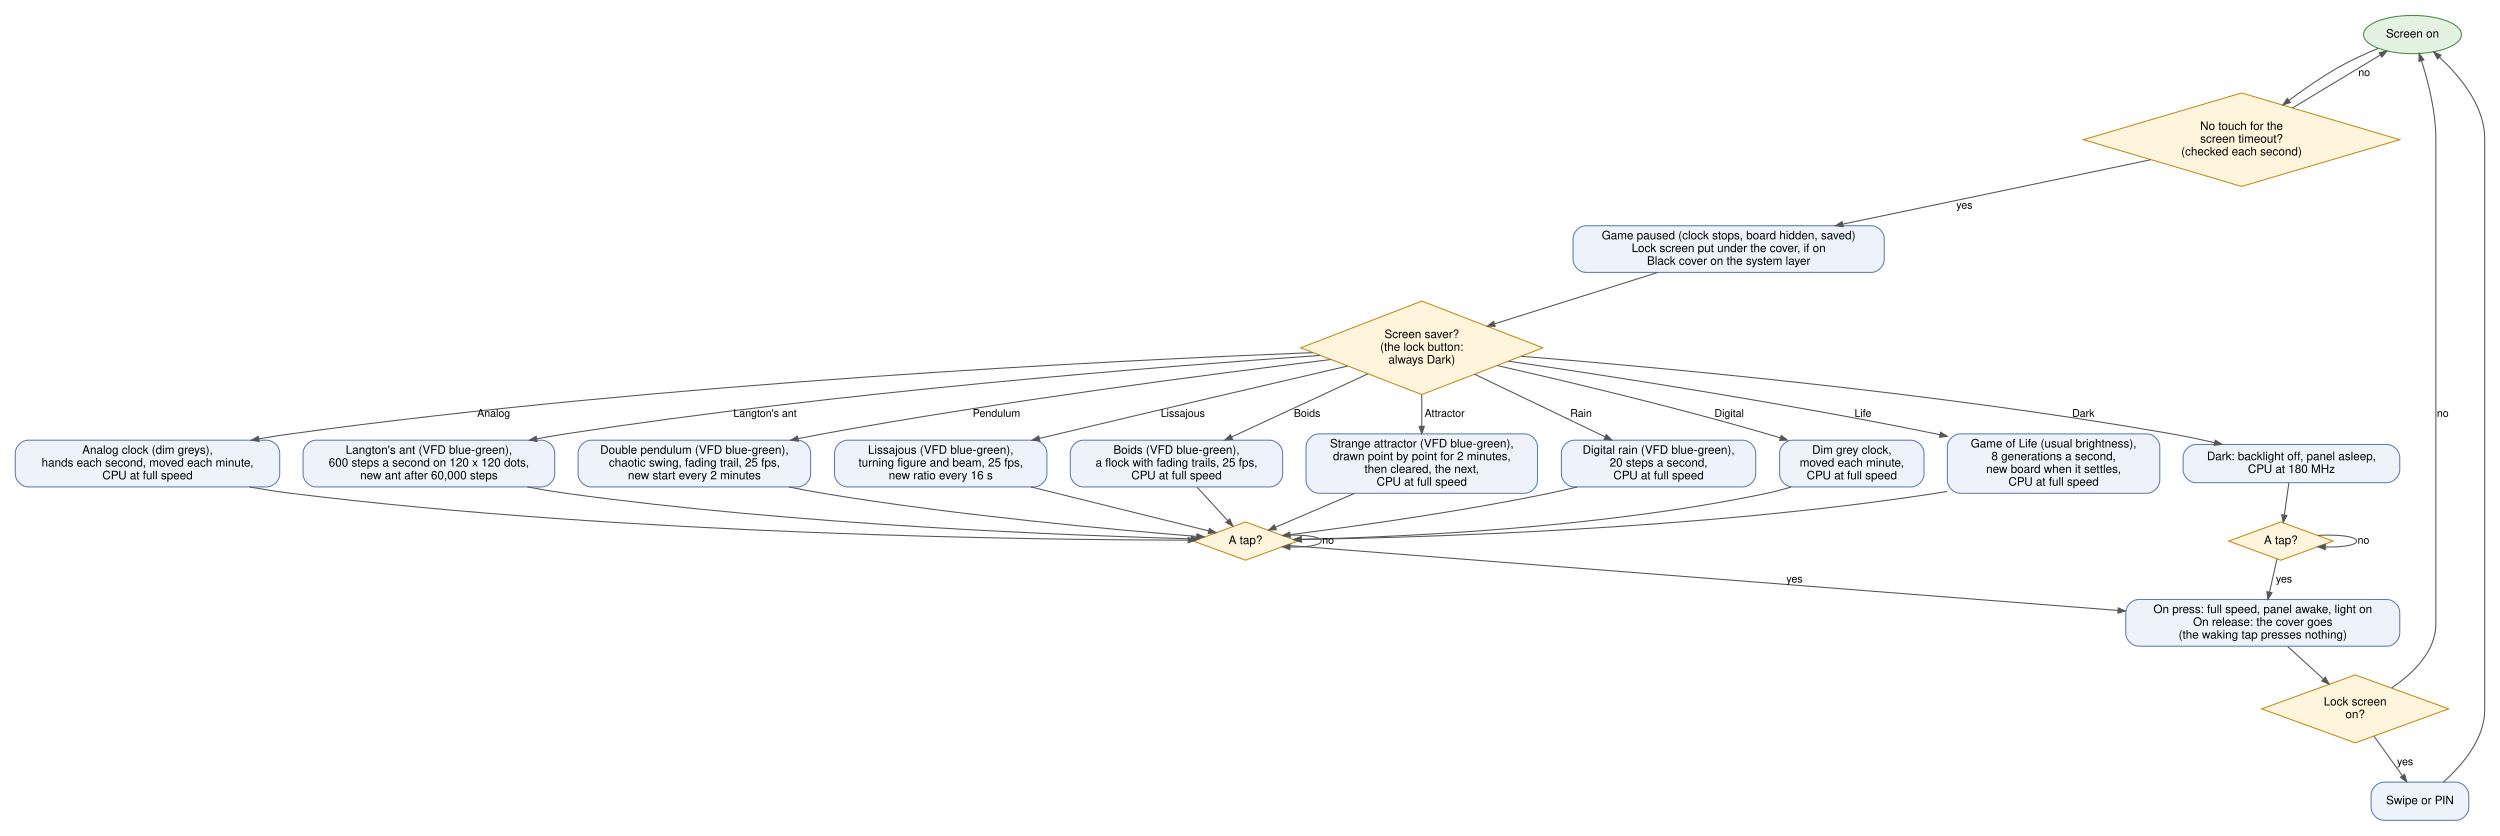
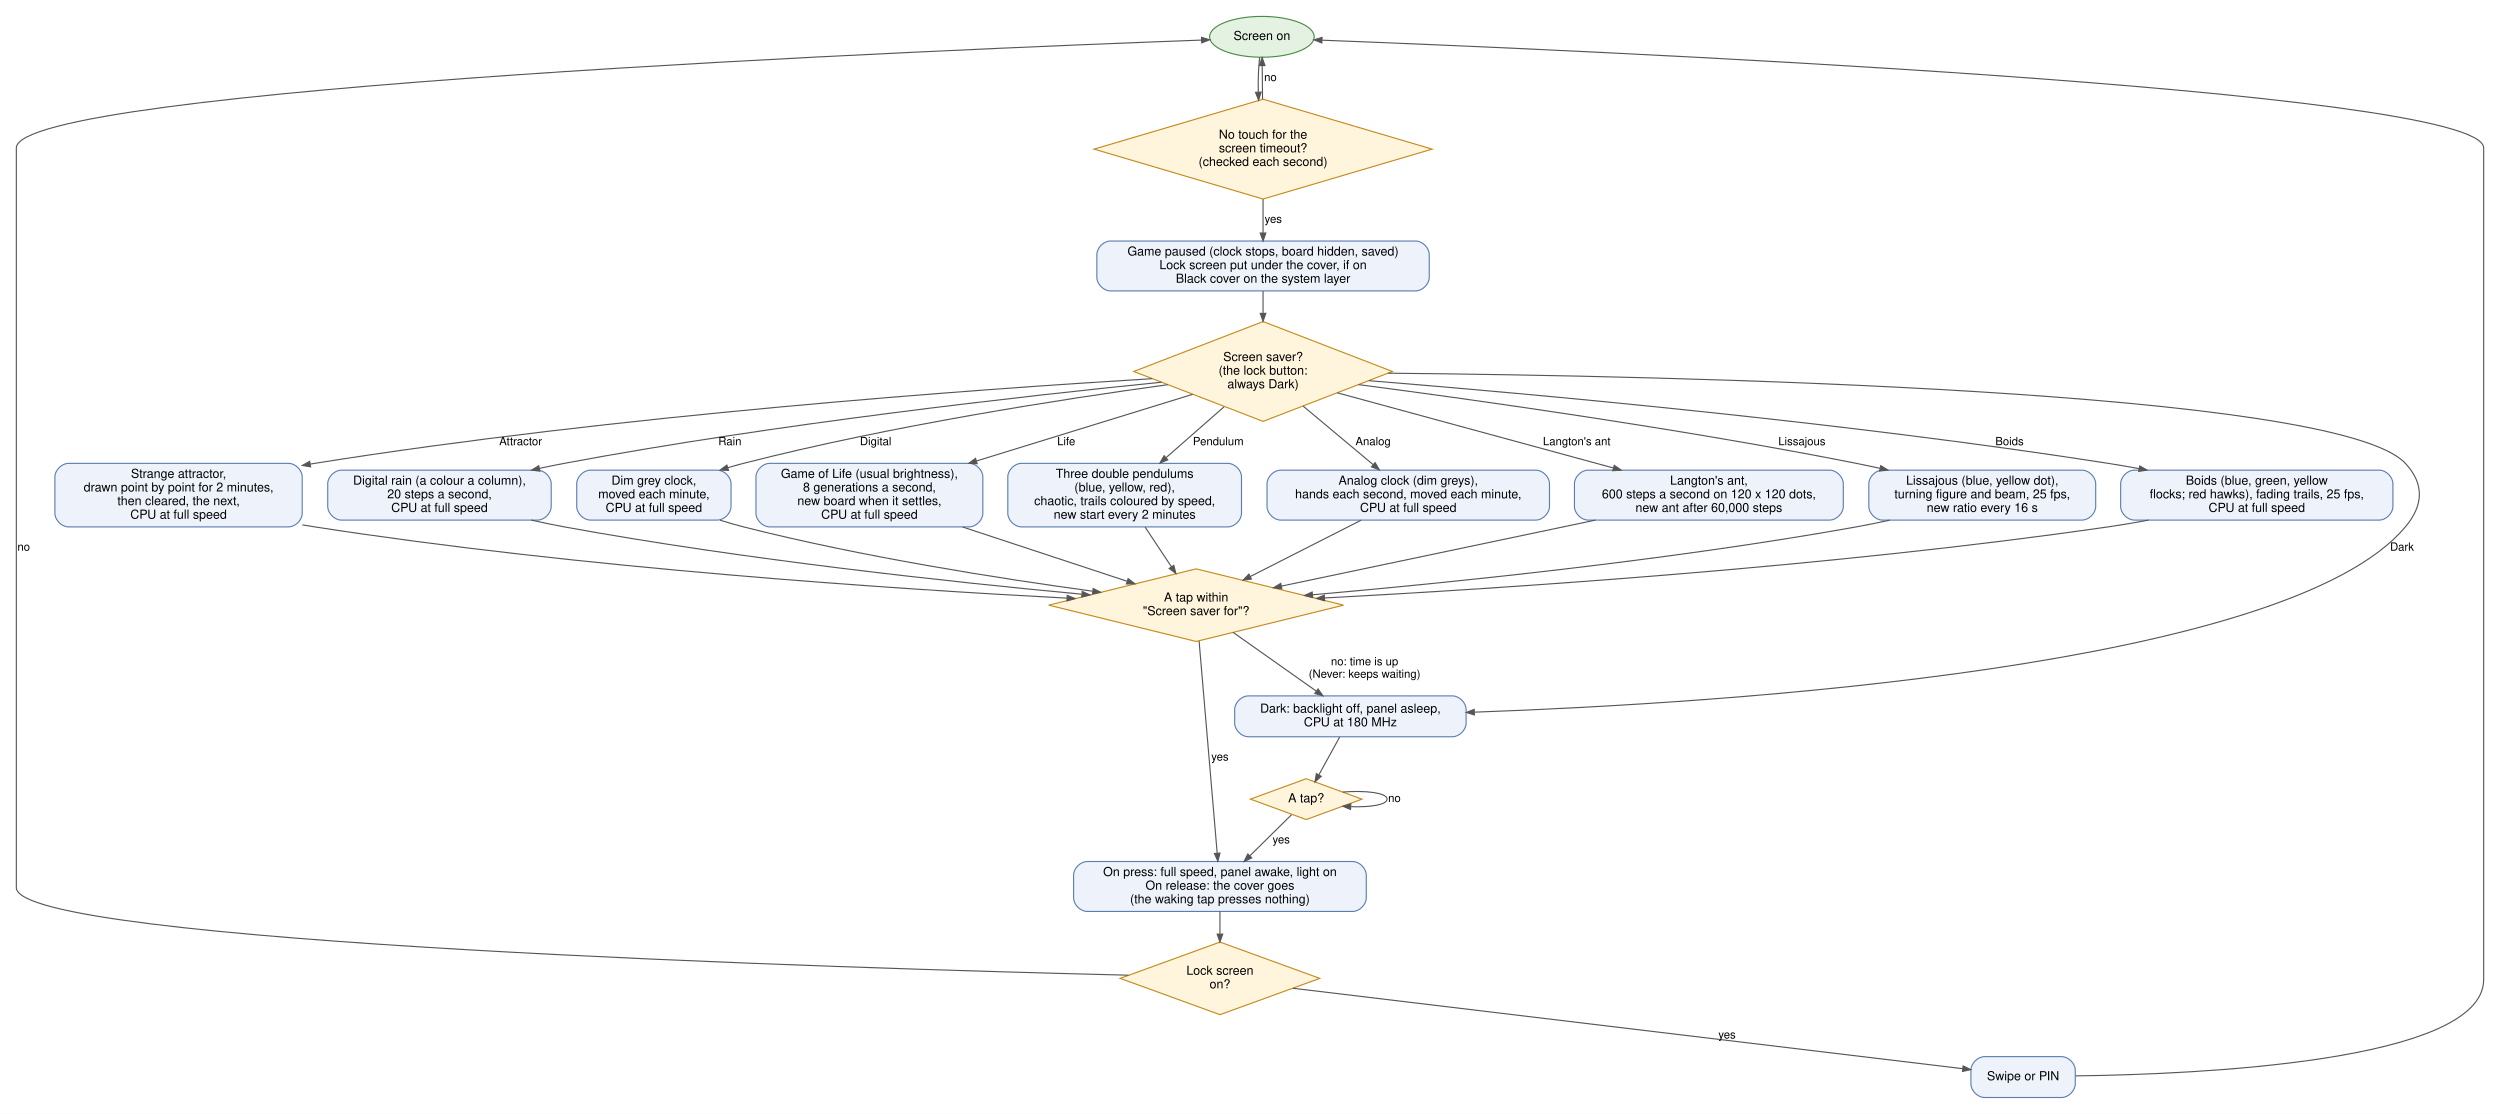
- <svg xmlns="http://www.w3.org/2000/svg" width="2354pt" height="787pt" viewBox="0.00 0.00 2354.30 786.80">
-   <g id="graph0" class="graph" transform="scale(1 1) rotate(0) translate(14.4 772.4)">
-     <polygon fill="white" stroke="transparent" points="-14.4,14.4 -14.4,-772.4 2339.9,-772.4 2339.9,14.4 -14.4,14.4" />
+ <svg xmlns="http://www.w3.org/2000/svg" width="2204pt" height="982pt" viewBox="0.00 0.00 2203.80 981.80">
+   <g id="graph0" class="graph" transform="scale(1 1) rotate(0) translate(14.4 967.4)">
+     <polygon fill="white" stroke="transparent" points="-14.4,14.4 -14.4,-967.4 2189.4,-967.4 2189.4,14.4 -14.4,14.4" />
    <g id="node1" class="node">
-       <ellipse fill="#e3f2e1" stroke="#4a8a44" cx="2257.5" cy="-740" rx="46.11" ry="18" />
-       <text text-anchor="middle" x="2257.5" y="-737.2" font-family="Helvetica,sans-Serif" font-size="11.00">Screen on</text>
+       <ellipse fill="#e3f2e1" stroke="#4a8a44" cx="1098" cy="-935" rx="46.11" ry="18" />
+       <text text-anchor="middle" x="1098" y="-932.2" font-family="Helvetica,sans-Serif" font-size="11.00">Screen on</text>
    </g>
    <g id="node2" class="node">
-       <polygon fill="#fff4dc" stroke="#c48a1a" points="2096.5,-685 1947.5,-641 2096.5,-597 2245.5,-641 2096.5,-685" />
-       <text text-anchor="middle" x="2096.5" y="-650.2" font-family="Helvetica,sans-Serif" font-size="11.00">No touch for the</text>
-       <text text-anchor="middle" x="2096.5" y="-638.2" font-family="Helvetica,sans-Serif" font-size="11.00">screen timeout?</text>
-       <text text-anchor="middle" x="2096.5" y="-626.2" font-family="Helvetica,sans-Serif" font-size="11.00">(checked each second)</text>
+       <polygon fill="#fff4dc" stroke="#c48a1a" points="1099,-880 950,-836 1099,-792 1248,-836 1099,-880" />
+       <text text-anchor="middle" x="1099" y="-845.2" font-family="Helvetica,sans-Serif" font-size="11.00">No touch for the</text>
+       <text text-anchor="middle" x="1099" y="-833.2" font-family="Helvetica,sans-Serif" font-size="11.00">screen timeout?</text>
+       <text text-anchor="middle" x="1099" y="-821.2" font-family="Helvetica,sans-Serif" font-size="11.00">(checked each second)</text>
    </g>
    <g id="edge1" class="edge">
-       <path fill="none" stroke="#555555" d="M2225.04,-726.91C2212.96,-721.94 2199.32,-715.76 2187.5,-709 2171.72,-699.97 2155.43,-688.69 2141.08,-677.98" />
-       <polygon fill="#555555" stroke="#555555" points="2142.53,-676.01 2135.47,-673.75 2139.58,-679.92 2142.53,-676.01" />
+       <path fill="none" stroke="#555555" d="M1095.99,-916.89C1095.58,-912.68 1095.21,-908.18 1095,-904 1094.71,-898.23 1094.69,-892.18 1094.83,-886.17" />
+       <polygon fill="#555555" stroke="#555555" points="1097.28,-886.25 1095.07,-879.17 1092.38,-886.08 1097.28,-886.25" />
    </g>
    <g id="edge2" class="edge">
-       <path fill="none" stroke="#555555" d="M2144.45,-670.89C2171.35,-687.1 2204.08,-706.81 2227.39,-720.86" />
-       <polygon fill="#555555" stroke="#555555" points="2226.14,-722.96 2233.4,-724.48 2228.67,-718.77 2226.14,-722.96" />
-       <text text-anchor="middle" x="2212" y="-701" font-family="Helvetica,sans-Serif" font-size="10.00">no</text>
+       <path fill="none" stroke="#555555" d="M1098.56,-880.02C1098.45,-890.12 1098.34,-900.55 1098.25,-909.51" />
+       <polygon fill="#555555" stroke="#555555" points="1095.8,-909.63 1098.18,-916.66 1100.7,-909.68 1095.8,-909.63" />
+       <text text-anchor="middle" x="1105.5" y="-896" font-family="Helvetica,sans-Serif" font-size="10.00">no</text>
    </g>
    <g id="node3" class="node">
-       <path fill="#eef3fb" stroke="#5b7db1" d="M1748,-560C1748,-560 1479,-560 1479,-560 1473,-560 1467,-554 1467,-548 1467,-548 1467,-528 1467,-528 1467,-522 1473,-516 1479,-516 1479,-516 1748,-516 1748,-516 1754,-516 1760,-522 1760,-528 1760,-528 1760,-548 1760,-548 1760,-554 1754,-560 1748,-560" />
-       <text text-anchor="middle" x="1613.5" y="-547.2" font-family="Helvetica,sans-Serif" font-size="11.00">Game paused (clock stops, board hidden, saved)</text>
-       <text text-anchor="middle" x="1613.5" y="-535.2" font-family="Helvetica,sans-Serif" font-size="11.00">Lock screen put under the cover, if on</text>
-       <text text-anchor="middle" x="1613.5" y="-523.2" font-family="Helvetica,sans-Serif" font-size="11.00">Black cover on the system layer</text>
+       <path fill="#eef3fb" stroke="#5b7db1" d="M1233.5,-755C1233.5,-755 964.5,-755 964.5,-755 958.5,-755 952.5,-749 952.5,-743 952.5,-743 952.5,-723 952.5,-723 952.5,-717 958.5,-711 964.5,-711 964.5,-711 1233.5,-711 1233.5,-711 1239.5,-711 1245.5,-717 1245.5,-723 1245.5,-723 1245.5,-743 1245.5,-743 1245.5,-749 1239.5,-755 1233.5,-755" />
+       <text text-anchor="middle" x="1099" y="-742.2" font-family="Helvetica,sans-Serif" font-size="11.00">Game paused (clock stops, board hidden, saved)</text>
+       <text text-anchor="middle" x="1099" y="-730.2" font-family="Helvetica,sans-Serif" font-size="11.00">Lock screen put under the cover, if on</text>
+       <text text-anchor="middle" x="1099" y="-718.2" font-family="Helvetica,sans-Serif" font-size="11.00">Black cover on the system layer</text>
    </g>
    <g id="edge3" class="edge">
-       <path fill="none" stroke="#555555" d="M2010.98,-622.12C1930.13,-605.21 1808.49,-579.78 1721.09,-561.5" />
-       <polygon fill="#555555" stroke="#555555" points="1721.42,-559.06 1714.06,-560.03 1720.41,-563.86 1721.42,-559.06" />
-       <text text-anchor="middle" x="1835.5" y="-576" font-family="Helvetica,sans-Serif" font-size="10.00">yes</text>
+       <path fill="none" stroke="#555555" d="M1099,-791.87C1099,-781.8 1099,-771.34 1099,-762.12" />
+       <polygon fill="#555555" stroke="#555555" points="1101.45,-762.02 1099,-755.02 1096.55,-762.02 1101.45,-762.02" />
+       <text text-anchor="middle" x="1108" y="-771" font-family="Helvetica,sans-Serif" font-size="10.00">yes</text>
    </g>
    <g id="node4" class="node">
-       <polygon fill="#fff4dc" stroke="#c48a1a" points="1324.5,-489 1210.5,-445 1324.5,-401 1438.5,-445 1324.5,-489" />
-       <text text-anchor="middle" x="1324.5" y="-454.2" font-family="Helvetica,sans-Serif" font-size="11.00">Screen saver?</text>
-       <text text-anchor="middle" x="1324.5" y="-442.2" font-family="Helvetica,sans-Serif" font-size="11.00">(the lock button:</text>
-       <text text-anchor="middle" x="1324.5" y="-430.2" font-family="Helvetica,sans-Serif" font-size="11.00">always Dark)</text>
+       <polygon fill="#fff4dc" stroke="#c48a1a" points="1099,-684 985,-640 1099,-596 1213,-640 1099,-684" />
+       <text text-anchor="middle" x="1099" y="-649.2" font-family="Helvetica,sans-Serif" font-size="11.00">Screen saver?</text>
+       <text text-anchor="middle" x="1099" y="-637.2" font-family="Helvetica,sans-Serif" font-size="11.00">(the lock button:</text>
+       <text text-anchor="middle" x="1099" y="-625.2" font-family="Helvetica,sans-Serif" font-size="11.00">always Dark)</text>
    </g>
    <g id="edge4" class="edge">
-       <path fill="none" stroke="#555555" d="M1546.47,-515.89C1500.38,-501.38 1439.36,-482.17 1392.97,-467.56" />
-       <polygon fill="#555555" stroke="#555555" points="1393.64,-465.2 1386.23,-465.44 1392.17,-469.88 1393.64,-465.2" />
+       <path fill="none" stroke="#555555" d="M1099,-710.89C1099,-705.03 1099,-698.41 1099,-691.62" />
+       <polygon fill="#555555" stroke="#555555" points="1101.45,-691.23 1099,-684.23 1096.55,-691.23 1101.45,-691.23" />
    </g>
    <g id="node5" class="node">
-       <path fill="#eef3fb" stroke="#5b7db1" d="M237,-358C237,-358 12,-358 12,-358 6,-358 0,-352 0,-346 0,-346 0,-326 0,-326 0,-320 6,-314 12,-314 12,-314 237,-314 237,-314 243,-314 249,-320 249,-326 249,-326 249,-346 249,-346 249,-352 243,-358 237,-358" />
-       <text text-anchor="middle" x="124.5" y="-345.2" font-family="Helvetica,sans-Serif" font-size="11.00">Analog clock (dim greys),</text>
-       <text text-anchor="middle" x="124.5" y="-333.2" font-family="Helvetica,sans-Serif" font-size="11.00">hands each second, moved each minute,</text>
-       <text text-anchor="middle" x="124.5" y="-321.2" font-family="Helvetica,sans-Serif" font-size="11.00">CPU at full speed</text>
+       <path fill="#eef3fb" stroke="#5b7db1" d="M1339.5,-553C1339.5,-553 1114.5,-553 1114.5,-553 1108.5,-553 1102.5,-547 1102.5,-541 1102.5,-541 1102.5,-521 1102.5,-521 1102.5,-515 1108.5,-509 1114.5,-509 1114.5,-509 1339.5,-509 1339.5,-509 1345.5,-509 1351.5,-515 1351.5,-521 1351.5,-521 1351.5,-541 1351.5,-541 1351.5,-547 1345.5,-553 1339.5,-553" />
+       <text text-anchor="middle" x="1227" y="-540.2" font-family="Helvetica,sans-Serif" font-size="11.00">Analog clock (dim greys),</text>
+       <text text-anchor="middle" x="1227" y="-528.2" font-family="Helvetica,sans-Serif" font-size="11.00">hands each second, moved each minute,</text>
+       <text text-anchor="middle" x="1227" y="-516.2" font-family="Helvetica,sans-Serif" font-size="11.00">CPU at full speed</text>
    </g>
    <g id="edge6" class="edge">
-       <path fill="none" stroke="#555555" d="M1222,-440.48C1031.61,-433 610.83,-412.14 259.5,-364 249.69,-362.66 239.51,-361.04 229.35,-359.27" />
-       <polygon fill="#555555" stroke="#555555" points="229.65,-356.84 222.33,-358.03 228.79,-361.66 229.65,-356.84" />
-       <text text-anchor="middle" x="450.5" y="-380" font-family="Helvetica,sans-Serif" font-size="10.00">Analog</text>
+       <path fill="none" stroke="#555555" d="M1134.32,-609.48C1153.63,-593.33 1177.34,-573.52 1195.94,-557.96" />
+       <polygon fill="#555555" stroke="#555555" points="1197.74,-559.65 1201.54,-553.28 1194.6,-555.89 1197.74,-559.65" />
+       <text text-anchor="middle" x="1196" y="-575" font-family="Helvetica,sans-Serif" font-size="10.00">Analog</text>
    </g>
    <g id="node6" class="node">
-       <path fill="#eef3fb" stroke="#5b7db1" d="M496,-358C496,-358 283,-358 283,-358 277,-358 271,-352 271,-346 271,-346 271,-326 271,-326 271,-320 277,-314 283,-314 283,-314 496,-314 496,-314 502,-314 508,-320 508,-326 508,-326 508,-346 508,-346 508,-352 502,-358 496,-358" />
-       <text text-anchor="middle" x="389.5" y="-345.2" font-family="Helvetica,sans-Serif" font-size="11.00">Langton's ant (VFD blue-green),</text>
-       <text text-anchor="middle" x="389.5" y="-333.2" font-family="Helvetica,sans-Serif" font-size="11.00">600 steps a second on 120 x 120 dots,</text>
-       <text text-anchor="middle" x="389.5" y="-321.2" font-family="Helvetica,sans-Serif" font-size="11.00">new ant after 60,000 steps</text>
+       <path fill="#eef3fb" stroke="#5b7db1" d="M1598.5,-553C1598.5,-553 1385.5,-553 1385.5,-553 1379.5,-553 1373.5,-547 1373.5,-541 1373.5,-541 1373.5,-521 1373.5,-521 1373.5,-515 1379.5,-509 1385.5,-509 1385.5,-509 1598.5,-509 1598.5,-509 1604.5,-509 1610.5,-515 1610.5,-521 1610.5,-521 1610.5,-541 1610.5,-541 1610.5,-547 1604.5,-553 1598.5,-553" />
+       <text text-anchor="middle" x="1492" y="-540.2" font-family="Helvetica,sans-Serif" font-size="11.00">Langton's ant,</text>
+       <text text-anchor="middle" x="1492" y="-528.2" font-family="Helvetica,sans-Serif" font-size="11.00">600 steps a second on 120 x 120 dots,</text>
+       <text text-anchor="middle" x="1492" y="-516.2" font-family="Helvetica,sans-Serif" font-size="11.00">new ant after 60,000 steps</text>
    </g>
    <g id="edge12" class="edge">
-       <path fill="none" stroke="#555555" d="M1228.86,-437.85C1077.49,-427.36 773.71,-403.26 518.5,-364 509.58,-362.63 500.35,-361.04 491.11,-359.33" />
-       <polygon fill="#555555" stroke="#555555" points="491.38,-356.89 484.04,-358 490.47,-361.7 491.38,-356.89" />
-       <text text-anchor="middle" x="706" y="-380" font-family="Helvetica,sans-Serif" font-size="10.00">Langton's ant</text>
+       <path fill="none" stroke="#555555" d="M1164.34,-621.21C1231.05,-603.05 1334.88,-574.78 1407.73,-554.94" />
+       <polygon fill="#555555" stroke="#555555" points="1408.58,-557.25 1414.69,-553.05 1407.29,-552.52 1408.58,-557.25" />
+       <text text-anchor="middle" x="1375.5" y="-575" font-family="Helvetica,sans-Serif" font-size="10.00">Langton's ant</text>
    </g>
    <g id="node7" class="node">
-       <path fill="#eef3fb" stroke="#5b7db1" d="M737,-358C737,-358 542,-358 542,-358 536,-358 530,-352 530,-346 530,-346 530,-326 530,-326 530,-320 536,-314 542,-314 542,-314 737,-314 737,-314 743,-314 749,-320 749,-326 749,-326 749,-346 749,-346 749,-352 743,-358 737,-358" />
-       <text text-anchor="middle" x="639.5" y="-345.2" font-family="Helvetica,sans-Serif" font-size="11.00">Double pendulum (VFD blue-green),</text>
-       <text text-anchor="middle" x="639.5" y="-333.2" font-family="Helvetica,sans-Serif" font-size="11.00">chaotic swing, fading trail, 25 fps,</text>
-       <text text-anchor="middle" x="639.5" y="-321.2" font-family="Helvetica,sans-Serif" font-size="11.00">new start every 2 minutes</text>
+       <path fill="#eef3fb" stroke="#5b7db1" d="M1068,-559C1068,-559 886,-559 886,-559 880,-559 874,-553 874,-547 874,-547 874,-515 874,-515 874,-509 880,-503 886,-503 886,-503 1068,-503 1068,-503 1074,-503 1080,-509 1080,-515 1080,-515 1080,-547 1080,-547 1080,-553 1074,-559 1068,-559" />
+       <text text-anchor="middle" x="977" y="-546.2" font-family="Helvetica,sans-Serif" font-size="11.00">Three double pendulums</text>
+       <text text-anchor="middle" x="977" y="-534.2" font-family="Helvetica,sans-Serif" font-size="11.00">(blue, yellow, red),</text>
+       <text text-anchor="middle" x="977" y="-522.2" font-family="Helvetica,sans-Serif" font-size="11.00">chaotic, trails coloured by speed,</text>
+       <text text-anchor="middle" x="977" y="-510.2" font-family="Helvetica,sans-Serif" font-size="11.00">new start every 2 minutes</text>
    </g>
    <g id="edge11" class="edge">
-       <path fill="none" stroke="#555555" d="M1238.65,-433.95C1127.79,-420.5 929.06,-394.71 760.5,-364 752.96,-362.63 745.18,-361.11 737.37,-359.52" />
-       <polygon fill="#555555" stroke="#555555" points="737.54,-357.06 730.19,-358.05 736.55,-361.86 737.54,-357.06" />
-       <text text-anchor="middle" x="924" y="-380" font-family="Helvetica,sans-Serif" font-size="10.00">Pendulum</text>
+       <path fill="none" stroke="#555555" d="M1064.69,-608.91C1048.73,-594.92 1029.74,-578.26 1013.52,-564.03" />
+       <polygon fill="#555555" stroke="#555555" points="1015.01,-562.08 1008.13,-559.31 1011.78,-565.76 1015.01,-562.08" />
+       <text text-anchor="middle" x="1059.5" y="-575" font-family="Helvetica,sans-Serif" font-size="10.00">Pendulum</text>
    </g>
    <g id="node8" class="node">
-       <path fill="#eef3fb" stroke="#5b7db1" d="M959.5,-358C959.5,-358 783.5,-358 783.5,-358 777.5,-358 771.5,-352 771.5,-346 771.5,-346 771.5,-326 771.5,-326 771.5,-320 777.5,-314 783.5,-314 783.5,-314 959.5,-314 959.5,-314 965.5,-314 971.5,-320 971.5,-326 971.5,-326 971.5,-346 971.5,-346 971.5,-352 965.5,-358 959.5,-358" />
-       <text text-anchor="middle" x="871.5" y="-345.2" font-family="Helvetica,sans-Serif" font-size="11.00">Lissajous (VFD blue-green),</text>
-       <text text-anchor="middle" x="871.5" y="-333.2" font-family="Helvetica,sans-Serif" font-size="11.00">turning figure and beam, 25 fps,</text>
-       <text text-anchor="middle" x="871.5" y="-321.2" font-family="Helvetica,sans-Serif" font-size="11.00">new ratio every 16 s</text>
+       <path fill="#eef3fb" stroke="#5b7db1" d="M1821,-553C1821,-553 1645,-553 1645,-553 1639,-553 1633,-547 1633,-541 1633,-541 1633,-521 1633,-521 1633,-515 1639,-509 1645,-509 1645,-509 1821,-509 1821,-509 1827,-509 1833,-515 1833,-521 1833,-521 1833,-541 1833,-541 1833,-547 1827,-553 1821,-553" />
+       <text text-anchor="middle" x="1733" y="-540.2" font-family="Helvetica,sans-Serif" font-size="11.00">Lissajous (blue, yellow dot),</text>
+       <text text-anchor="middle" x="1733" y="-528.2" font-family="Helvetica,sans-Serif" font-size="11.00">turning figure and beam, 25 fps,</text>
+       <text text-anchor="middle" x="1733" y="-516.2" font-family="Helvetica,sans-Serif" font-size="11.00">new ratio every 16 s</text>
    </g>
    <g id="edge10" class="edge">
-       <path fill="none" stroke="#555555" d="M1254.7,-427.86C1185.55,-411.83 1076.66,-386.46 982.5,-364 976.68,-362.61 970.68,-361.17 964.64,-359.72" />
-       <polygon fill="#555555" stroke="#555555" points="964.91,-357.26 957.53,-358.01 963.76,-362.03 964.91,-357.26" />
-       <text text-anchor="middle" x="1099.5" y="-380" font-family="Helvetica,sans-Serif" font-size="10.00">Lissajous</text>
+       <path fill="none" stroke="#555555" d="M1183.18,-628.41C1286.85,-614.85 1468.14,-589.42 1622,-559 1628.79,-557.66 1635.78,-556.18 1642.81,-554.63" />
+       <polygon fill="#555555" stroke="#555555" points="1643.54,-556.98 1649.83,-553.06 1642.47,-552.2 1643.54,-556.98" />
+       <text text-anchor="middle" x="1574" y="-575" font-family="Helvetica,sans-Serif" font-size="10.00">Lissajous</text>
    </g>
    <g id="node9" class="node">
-       <path fill="#eef3fb" stroke="#5b7db1" d="M1181.5,-358C1181.5,-358 1005.5,-358 1005.5,-358 999.5,-358 993.5,-352 993.5,-346 993.5,-346 993.5,-326 993.5,-326 993.5,-320 999.5,-314 1005.5,-314 1005.5,-314 1181.5,-314 1181.5,-314 1187.5,-314 1193.5,-320 1193.5,-326 1193.5,-326 1193.5,-346 1193.5,-346 1193.5,-352 1187.5,-358 1181.5,-358" />
-       <text text-anchor="middle" x="1093.5" y="-345.2" font-family="Helvetica,sans-Serif" font-size="11.00">Boids (VFD blue-green),</text>
-       <text text-anchor="middle" x="1093.5" y="-333.2" font-family="Helvetica,sans-Serif" font-size="11.00">a flock with fading trails, 25 fps,</text>
-       <text text-anchor="middle" x="1093.5" y="-321.2" font-family="Helvetica,sans-Serif" font-size="11.00">CPU at full speed</text>
+       <path fill="#eef3fb" stroke="#5b7db1" d="M2083,-553C2083,-553 1867,-553 1867,-553 1861,-553 1855,-547 1855,-541 1855,-541 1855,-521 1855,-521 1855,-515 1861,-509 1867,-509 1867,-509 2083,-509 2083,-509 2089,-509 2095,-515 2095,-521 2095,-521 2095,-541 2095,-541 2095,-547 2089,-553 2083,-553" />
+       <text text-anchor="middle" x="1975" y="-540.2" font-family="Helvetica,sans-Serif" font-size="11.00">Boids (blue, green, yellow</text>
+       <text text-anchor="middle" x="1975" y="-528.2" font-family="Helvetica,sans-Serif" font-size="11.00">flocks; red hawks), fading trails, 25 fps,</text>
+       <text text-anchor="middle" x="1975" y="-516.2" font-family="Helvetica,sans-Serif" font-size="11.00">CPU at full speed</text>
    </g>
    <g id="edge9" class="edge">
-       <path fill="none" stroke="#555555" d="M1273.81,-420.52C1235.77,-402.9 1183.86,-378.85 1145.5,-361.09" />
-       <polygon fill="#555555" stroke="#555555" points="1146.37,-358.79 1138.99,-358.07 1144.31,-363.24 1146.37,-358.79" />
-       <text text-anchor="middle" x="1216.5" y="-380" font-family="Helvetica,sans-Serif" font-size="10.00">Boids</text>
+       <path fill="none" stroke="#555555" d="M1192.29,-631.89C1333.75,-620.44 1610.73,-595.48 1844,-559 1852.87,-557.61 1862.04,-556.03 1871.23,-554.34" />
+       <polygon fill="#555555" stroke="#555555" points="1871.82,-556.72 1878.26,-553.03 1870.92,-551.91 1871.82,-556.72" />
+       <text text-anchor="middle" x="1757" y="-575" font-family="Helvetica,sans-Serif" font-size="10.00">Boids</text>
    </g>
    <g id="node10" class="node">
-       <path fill="#eef3fb" stroke="#5b7db1" d="M1421.5,-364C1421.5,-364 1227.5,-364 1227.5,-364 1221.5,-364 1215.5,-358 1215.5,-352 1215.5,-352 1215.5,-320 1215.5,-320 1215.5,-314 1221.5,-308 1227.5,-308 1227.5,-308 1421.5,-308 1421.5,-308 1427.5,-308 1433.5,-314 1433.5,-320 1433.5,-320 1433.5,-352 1433.5,-352 1433.5,-358 1427.5,-364 1421.5,-364" />
-       <text text-anchor="middle" x="1324.5" y="-351.2" font-family="Helvetica,sans-Serif" font-size="11.00">Strange attractor (VFD blue-green),</text>
-       <text text-anchor="middle" x="1324.5" y="-339.2" font-family="Helvetica,sans-Serif" font-size="11.00">drawn point by point for 2 minutes,</text>
-       <text text-anchor="middle" x="1324.5" y="-327.2" font-family="Helvetica,sans-Serif" font-size="11.00">then cleared, the next,</text>
-       <text text-anchor="middle" x="1324.5" y="-315.2" font-family="Helvetica,sans-Serif" font-size="11.00">CPU at full speed</text>
+       <path fill="#eef3fb" stroke="#5b7db1" d="M240,-559C240,-559 46,-559 46,-559 40,-559 34,-553 34,-547 34,-547 34,-515 34,-515 34,-509 40,-503 46,-503 46,-503 240,-503 240,-503 246,-503 252,-509 252,-515 252,-515 252,-547 252,-547 252,-553 246,-559 240,-559" />
+       <text text-anchor="middle" x="143" y="-546.2" font-family="Helvetica,sans-Serif" font-size="11.00">Strange attractor,</text>
+       <text text-anchor="middle" x="143" y="-534.2" font-family="Helvetica,sans-Serif" font-size="11.00">drawn point by point for 2 minutes,</text>
+       <text text-anchor="middle" x="143" y="-522.2" font-family="Helvetica,sans-Serif" font-size="11.00">then cleared, the next,</text>
+       <text text-anchor="middle" x="143" y="-510.2" font-family="Helvetica,sans-Serif" font-size="11.00">CPU at full speed</text>
    </g>
    <g id="edge8" class="edge">
-       <path fill="none" stroke="#555555" d="M1324.5,-400.79C1324.5,-390.9 1324.5,-380.52 1324.5,-371.07" />
-       <polygon fill="#555555" stroke="#555555" points="1326.95,-371.06 1324.5,-364.06 1322.05,-371.06 1326.95,-371.06" />
-       <text text-anchor="middle" x="1346" y="-380" font-family="Helvetica,sans-Serif" font-size="10.00">Attractor</text>
+       <path fill="none" stroke="#555555" d="M1001.32,-633.65C844.75,-624.19 528.28,-601.36 263,-559 261.77,-558.8 260.53,-558.6 259.29,-558.39" />
+       <polygon fill="#555555" stroke="#555555" points="259.42,-555.93 252.11,-557.16 258.59,-560.76 259.42,-555.93" />
+       <text text-anchor="middle" x="444.5" y="-575" font-family="Helvetica,sans-Serif" font-size="10.00">Attractor</text>
    </g>
    <g id="node11" class="node">
-       <path fill="#eef3fb" stroke="#5b7db1" d="M1627,-358C1627,-358 1468,-358 1468,-358 1462,-358 1456,-352 1456,-346 1456,-346 1456,-326 1456,-326 1456,-320 1462,-314 1468,-314 1468,-314 1627,-314 1627,-314 1633,-314 1639,-320 1639,-326 1639,-326 1639,-346 1639,-346 1639,-352 1633,-358 1627,-358" />
-       <text text-anchor="middle" x="1547.5" y="-345.2" font-family="Helvetica,sans-Serif" font-size="11.00">Digital rain (VFD blue-green),</text>
-       <text text-anchor="middle" x="1547.5" y="-333.2" font-family="Helvetica,sans-Serif" font-size="11.00">20 steps a second,</text>
-       <text text-anchor="middle" x="1547.5" y="-321.2" font-family="Helvetica,sans-Serif" font-size="11.00">CPU at full speed</text>
+       <path fill="#eef3fb" stroke="#5b7db1" d="M459.5,-553C459.5,-553 286.5,-553 286.5,-553 280.5,-553 274.5,-547 274.5,-541 274.5,-541 274.5,-521 274.5,-521 274.5,-515 280.5,-509 286.5,-509 286.5,-509 459.5,-509 459.5,-509 465.5,-509 471.5,-515 471.5,-521 471.5,-521 471.5,-541 471.5,-541 471.5,-547 465.5,-553 459.5,-553" />
+       <text text-anchor="middle" x="373" y="-540.2" font-family="Helvetica,sans-Serif" font-size="11.00">Digital rain (a colour a column),</text>
+       <text text-anchor="middle" x="373" y="-528.2" font-family="Helvetica,sans-Serif" font-size="11.00">20 steps a second,</text>
+       <text text-anchor="middle" x="373" y="-516.2" font-family="Helvetica,sans-Serif" font-size="11.00">CPU at full speed</text>
    </g>
    <g id="edge7" class="edge">
-       <path fill="none" stroke="#555555" d="M1374.27,-420.12C1410.76,-402.61 1460.14,-378.92 1496.84,-361.31" />
-       <polygon fill="#555555" stroke="#555555" points="1498.29,-363.33 1503.54,-358.09 1496.17,-358.91 1498.29,-363.33" />
-       <text text-anchor="middle" x="1474.5" y="-380" font-family="Helvetica,sans-Serif" font-size="10.00">Rain</text>
+       <path fill="none" stroke="#555555" d="M1009.5,-630.54C889.19,-618.45 668.9,-593.78 483,-559 475.97,-557.68 468.72,-556.2 461.44,-554.62" />
+       <polygon fill="#555555" stroke="#555555" points="461.54,-552.13 454.17,-553 460.48,-556.91 461.54,-552.13" />
+       <text text-anchor="middle" x="629" y="-575" font-family="Helvetica,sans-Serif" font-size="10.00">Rain</text>
    </g>
    <g id="node12" class="node">
-       <path fill="#eef3fb" stroke="#5b7db1" d="M1785.5,-358C1785.5,-358 1673.5,-358 1673.5,-358 1667.5,-358 1661.5,-352 1661.5,-346 1661.5,-346 1661.5,-326 1661.5,-326 1661.5,-320 1667.5,-314 1673.5,-314 1673.5,-314 1785.5,-314 1785.5,-314 1791.5,-314 1797.5,-320 1797.5,-326 1797.5,-326 1797.5,-346 1797.5,-346 1797.5,-352 1791.5,-358 1785.5,-358" />
-       <text text-anchor="middle" x="1729.5" y="-345.2" font-family="Helvetica,sans-Serif" font-size="11.00">Dim grey clock,</text>
-       <text text-anchor="middle" x="1729.5" y="-333.2" font-family="Helvetica,sans-Serif" font-size="11.00">moved each minute,</text>
-       <text text-anchor="middle" x="1729.5" y="-321.2" font-family="Helvetica,sans-Serif" font-size="11.00">CPU at full speed</text>
+       <path fill="#eef3fb" stroke="#5b7db1" d="M618,-553C618,-553 506,-553 506,-553 500,-553 494,-547 494,-541 494,-541 494,-521 494,-521 494,-515 500,-509 506,-509 506,-509 618,-509 618,-509 624,-509 630,-515 630,-521 630,-521 630,-541 630,-541 630,-547 624,-553 618,-553" />
+       <text text-anchor="middle" x="562" y="-540.2" font-family="Helvetica,sans-Serif" font-size="11.00">Dim grey clock,</text>
+       <text text-anchor="middle" x="562" y="-528.2" font-family="Helvetica,sans-Serif" font-size="11.00">moved each minute,</text>
+       <text text-anchor="middle" x="562" y="-516.2" font-family="Helvetica,sans-Serif" font-size="11.00">CPU at full speed</text>
    </g>
    <g id="edge5" class="edge">
-       <path fill="none" stroke="#555555" d="M1395.65,-428.3C1461.8,-413.28 1562.89,-389.23 1649.5,-364 1653.66,-362.79 1657.92,-361.5 1662.21,-360.16" />
-       <polygon fill="#555555" stroke="#555555" points="1663.02,-362.48 1668.95,-358.03 1661.54,-357.8 1663.02,-362.48" />
-       <text text-anchor="middle" x="1614" y="-380" font-family="Helvetica,sans-Serif" font-size="10.00">Digital</text>
+       <path fill="none" stroke="#555555" d="M1015.01,-628.35C922.51,-615.69 769.81,-592.05 641,-559 636.47,-557.84 631.83,-556.54 627.18,-555.16" />
+       <polygon fill="#555555" stroke="#555555" points="627.77,-552.78 620.36,-553.08 626.35,-557.47 627.77,-552.78" />
+       <text text-anchor="middle" x="757.5" y="-575" font-family="Helvetica,sans-Serif" font-size="10.00">Digital</text>
    </g>
    <g id="node13" class="node">
-       <path fill="#eef3fb" stroke="#5b7db1" d="M2007.5,-364C2007.5,-364 1831.5,-364 1831.5,-364 1825.5,-364 1819.5,-358 1819.5,-352 1819.5,-352 1819.5,-320 1819.5,-320 1819.5,-314 1825.5,-308 1831.5,-308 1831.5,-308 2007.5,-308 2007.5,-308 2013.5,-308 2019.5,-314 2019.5,-320 2019.5,-320 2019.5,-352 2019.5,-352 2019.5,-358 2013.5,-364 2007.5,-364" />
-       <text text-anchor="middle" x="1919.5" y="-351.2" font-family="Helvetica,sans-Serif" font-size="11.00">Game of Life (usual brightness),</text>
-       <text text-anchor="middle" x="1919.5" y="-339.2" font-family="Helvetica,sans-Serif" font-size="11.00">8 generations a second,</text>
-       <text text-anchor="middle" x="1919.5" y="-327.2" font-family="Helvetica,sans-Serif" font-size="11.00">new board when it settles,</text>
-       <text text-anchor="middle" x="1919.5" y="-315.2" font-family="Helvetica,sans-Serif" font-size="11.00">CPU at full speed</text>
+       <path fill="#eef3fb" stroke="#5b7db1" d="M840,-559C840,-559 664,-559 664,-559 658,-559 652,-553 652,-547 652,-547 652,-515 652,-515 652,-509 658,-503 664,-503 664,-503 840,-503 840,-503 846,-503 852,-509 852,-515 852,-515 852,-547 852,-547 852,-553 846,-559 840,-559" />
+       <text text-anchor="middle" x="752" y="-546.2" font-family="Helvetica,sans-Serif" font-size="11.00">Game of Life (usual brightness),</text>
+       <text text-anchor="middle" x="752" y="-534.2" font-family="Helvetica,sans-Serif" font-size="11.00">8 generations a second,</text>
+       <text text-anchor="middle" x="752" y="-522.2" font-family="Helvetica,sans-Serif" font-size="11.00">new board when it settles,</text>
+       <text text-anchor="middle" x="752" y="-510.2" font-family="Helvetica,sans-Serif" font-size="11.00">CPU at full speed</text>
    </g>
    <g id="edge13" class="edge">
-       <path fill="none" stroke="#555555" d="M1406.2,-432.4C1502.69,-418.26 1667.89,-392.68 1808.5,-364 1809.85,-363.73 1811.2,-363.45 1812.57,-363.16" />
-       <polygon fill="#555555" stroke="#555555" points="1813.1,-365.55 1819.44,-361.7 1812.08,-360.76 1813.1,-365.55" />
-       <text text-anchor="middle" x="1740" y="-380" font-family="Helvetica,sans-Serif" font-size="10.00">Life</text>
+       <path fill="none" stroke="#555555" d="M1036.96,-619.87C984.03,-603.55 907.09,-579.82 846.5,-561.14" />
+       <polygon fill="#555555" stroke="#555555" points="846.98,-558.72 839.57,-559 845.54,-563.41 846.98,-558.72" />
+       <text text-anchor="middle" x="925.5" y="-575" font-family="Helvetica,sans-Serif" font-size="10.00">Life</text>
    </g>
    <g id="node15" class="node">
-       <path fill="#eef3fb" stroke="#5b7db1" d="M2233.5,-354C2233.5,-354 2053.5,-354 2053.5,-354 2047.5,-354 2041.5,-348 2041.5,-342 2041.5,-342 2041.5,-330 2041.5,-330 2041.5,-324 2047.5,-318 2053.5,-318 2053.5,-318 2233.5,-318 2233.5,-318 2239.5,-318 2245.5,-324 2245.5,-330 2245.5,-330 2245.5,-342 2245.5,-342 2245.5,-348 2239.5,-354 2233.5,-354" />
-       <text text-anchor="middle" x="2143.5" y="-339.2" font-family="Helvetica,sans-Serif" font-size="11.00">Dark: backlight off, panel asleep,</text>
-       <text text-anchor="middle" x="2143.5" y="-327.2" font-family="Helvetica,sans-Serif" font-size="11.00">CPU at 180 MHz</text>
+       <path fill="#eef3fb" stroke="#5b7db1" d="M1266,-354C1266,-354 1086,-354 1086,-354 1080,-354 1074,-348 1074,-342 1074,-342 1074,-330 1074,-330 1074,-324 1080,-318 1086,-318 1086,-318 1266,-318 1266,-318 1272,-318 1278,-324 1278,-330 1278,-330 1278,-342 1278,-342 1278,-348 1272,-354 1266,-354" />
+       <text text-anchor="middle" x="1176" y="-339.2" font-family="Helvetica,sans-Serif" font-size="11.00">Dark: backlight off, panel asleep,</text>
+       <text text-anchor="middle" x="1176" y="-327.2" font-family="Helvetica,sans-Serif" font-size="11.00">CPU at 180 MHz</text>
    </g>
    <g id="edge14" class="edge">
-       <path fill="none" stroke="#555555" d="M1418.1,-437.04C1553.78,-426.13 1812.72,-402.21 2030.5,-364 2043.7,-361.68 2057.65,-358.75 2071.08,-355.68" />
-       <polygon fill="#555555" stroke="#555555" points="2071.79,-358.03 2078.05,-354.06 2070.68,-353.26 2071.79,-358.03" />
-       <text text-anchor="middle" x="1947.5" y="-380" font-family="Helvetica,sans-Serif" font-size="10.00">Dark</text>
+       <path fill="none" stroke="#555555" d="M1209.26,-638.48C1458.06,-636.16 2046.13,-623.82 2106,-559 2122.89,-540.72 2121.98,-522.08 2106,-503 2002.36,-379.22 1508.16,-347.65 1285.36,-339.67" />
+       <polygon fill="#555555" stroke="#555555" points="1285.29,-337.21 1278.2,-339.42 1285.11,-342.11 1285.29,-337.21" />
+       <text text-anchor="middle" x="2103" y="-482" font-family="Helvetica,sans-Serif" font-size="10.00">Dark</text>
    </g>
    <g id="node14" class="node">
-       <polygon fill="#fff4dc" stroke="#c48a1a" points="1158.5,-281 1109.35,-263 1158.5,-245 1207.65,-263 1158.5,-281" />
-       <text text-anchor="middle" x="1158.5" y="-260.2" font-family="Helvetica,sans-Serif" font-size="11.00">A tap?</text>
+       <polygon fill="#fff4dc" stroke="#c48a1a" points="1040,-466 910,-434 1040,-402 1170,-434 1040,-466" />
+       <text text-anchor="middle" x="1040" y="-437.2" font-family="Helvetica,sans-Serif" font-size="11.00">A tap within</text>
+       <text text-anchor="middle" x="1040" y="-425.2" font-family="Helvetica,sans-Serif" font-size="11.00">"Screen saver for"?</text>
    </g>
    <g id="edge16" class="edge">
-       <path fill="none" stroke="#555555" d="M220.45,-313.99C233.53,-311.66 246.81,-309.57 259.5,-308 577.92,-268.59 963.88,-264.09 1104.2,-263.86" />
-       <polygon fill="#555555" stroke="#555555" points="1104.5,-266.31 1111.49,-263.85 1104.49,-261.41 1104.5,-266.31" />
+       <path fill="none" stroke="#555555" d="M1185.5,-508.92C1156.57,-494.22 1117.9,-474.57 1087.7,-459.23" />
+       <polygon fill="#555555" stroke="#555555" points="1088.74,-457.01 1081.39,-456.02 1086.52,-461.38 1088.74,-457.01" />
    </g>
    <g id="edge22" class="edge">
-       <path fill="none" stroke="#555555" d="M482.24,-314C494.39,-311.71 506.71,-309.63 518.5,-308 736.08,-277.9 998.25,-268.06 1107.18,-265.13" />
-       <polygon fill="#555555" stroke="#555555" points="1107.51,-267.58 1114.44,-264.94 1107.38,-262.68 1107.51,-267.58" />
+       <path fill="none" stroke="#555555" d="M1391.97,-508.98C1308.46,-491.42 1191.24,-466.79 1115.45,-450.86" />
+       <polygon fill="#555555" stroke="#555555" points="1115.6,-448.39 1108.25,-449.34 1114.59,-453.18 1115.6,-448.39" />
    </g>
    <g id="edge21" class="edge">
-       <path fill="none" stroke="#555555" d="M728.49,-313.98C739.24,-311.79 750.1,-309.73 760.5,-308 886.97,-286.96 1037.76,-273.4 1112.21,-267.46" />
-       <polygon fill="#555555" stroke="#555555" points="1112.82,-269.87 1119.61,-266.88 1112.43,-264.99 1112.82,-269.87" />
+       <path fill="none" stroke="#555555" d="M995.05,-502.78C1002.3,-491.85 1010.71,-479.16 1018.29,-467.74" />
+       <polygon fill="#555555" stroke="#555555" points="1020.33,-469.09 1022.16,-461.9 1016.25,-466.38 1020.33,-469.09" />
    </g>
    <g id="edge20" class="edge">
-       <path fill="none" stroke="#555555" d="M956.44,-313.99C1012.38,-300.15 1082.65,-282.76 1123.86,-272.57" />
-       <polygon fill="#555555" stroke="#555555" points="1124.51,-274.93 1130.72,-270.87 1123.33,-270.18 1124.51,-274.93" />
+       <path fill="none" stroke="#555555" d="M1651.41,-508.95C1641.54,-506.76 1631.57,-504.72 1622,-503 1455.39,-473.12 1259.49,-453.35 1142.76,-443.18" />
+       <polygon fill="#555555" stroke="#555555" points="1142.72,-440.72 1135.54,-442.55 1142.3,-445.6 1142.72,-440.72" />
    </g>
    <g id="edge19" class="edge">
-       <path fill="none" stroke="#555555" d="M1113,-313.7C1122.13,-303.73 1132.9,-291.97 1141.66,-282.39" />
-       <polygon fill="#555555" stroke="#555555" points="1143.65,-283.85 1146.57,-277.04 1140.03,-280.54 1143.65,-283.85" />
+       <path fill="none" stroke="#555555" d="M1879.72,-508.99C1867.73,-506.75 1855.61,-504.68 1844,-503 1599.21,-467.55 1309.61,-448.65 1153.47,-440.34" />
+       <polygon fill="#555555" stroke="#555555" points="1153.25,-437.87 1146.13,-439.95 1153,-442.77 1153.25,-437.87" />
    </g>
    <g id="edge18" class="edge">
-       <path fill="none" stroke="#555555" d="M1261.27,-307.96C1235.59,-296.97 1207.22,-284.84 1186.81,-276.11" />
-       <polygon fill="#555555" stroke="#555555" points="1187.61,-273.78 1180.21,-273.28 1185.68,-278.29 1187.61,-273.78" />
+       <path fill="none" stroke="#555555" d="M252.1,-504.8C255.77,-504.16 259.41,-503.56 263,-503 497.12,-466.59 774.18,-448.18 926.12,-440.18" />
+       <polygon fill="#555555" stroke="#555555" points="926.39,-442.62 933.26,-439.81 926.14,-437.73 926.39,-442.62" />
    </g>
    <g id="edge17" class="edge">
-       <path fill="none" stroke="#555555" d="M1470.93,-313.99C1462.05,-311.83 1453.1,-309.78 1444.5,-308 1358.59,-290.18 1256.78,-276.2 1200.75,-269.11" />
-       <polygon fill="#555555" stroke="#555555" points="1200.74,-266.64 1193.49,-268.19 1200.13,-271.5 1200.74,-266.64" />
+       <path fill="none" stroke="#555555" d="M453.86,-508.99C463.64,-506.8 473.52,-504.74 483,-503 641.23,-474.03 827.08,-454.14 939.08,-443.67" />
+       <polygon fill="#555555" stroke="#555555" points="939.61,-446.08 946.35,-442.99 939.16,-441.2 939.61,-446.08" />
    </g>
    <g id="edge15" class="edge">
-       <path fill="none" stroke="#555555" d="M1672.27,-313.88C1664.69,-311.62 1656.96,-309.57 1649.5,-308 1492.12,-274.88 1301.24,-266.67 1210.83,-264.65" />
-       <polygon fill="#555555" stroke="#555555" points="1210.76,-262.2 1203.71,-264.5 1210.65,-267.1 1210.76,-262.2" />
+       <path fill="none" stroke="#555555" d="M620.36,-508.89C627.27,-506.74 634.26,-504.71 641,-503 745.12,-476.52 867.18,-457.41 948.62,-446.32" />
+       <polygon fill="#555555" stroke="#555555" points="949.28,-448.7 955.88,-445.34 948.62,-443.85 949.28,-448.7" />
    </g>
    <g id="edge23" class="edge">
-       <path fill="none" stroke="#555555" d="M1819.22,-309.79C1815.61,-309.15 1812.03,-308.54 1808.5,-308 1588.37,-274.03 1322.28,-266.29 1211.2,-264.52" />
-       <polygon fill="#555555" stroke="#555555" points="1211.14,-262.07 1204.11,-264.41 1211.07,-266.97 1211.14,-262.07" />
+       <path fill="none" stroke="#555555" d="M834.14,-502.9C880.29,-487.68 936.9,-469.01 979.06,-455.1" />
+       <polygon fill="#555555" stroke="#555555" points="980.09,-457.34 985.97,-452.82 978.55,-452.69 980.09,-457.34" />
    </g>
    <g id="edge25" class="edge">
-       <path fill="none" stroke="#555555" d="M1193.36,-268.37C1212.39,-269.33 1229.82,-267.54 1229.82,-263 1229.82,-259.03 1216.48,-257.16 1200.39,-257.39" />
-       <polygon fill="#555555" stroke="#555555" points="1200.28,-254.95 1193.36,-257.63 1200.44,-259.84 1200.28,-254.95" />
-       <text text-anchor="middle" x="1236.32" y="-260.5" font-family="Helvetica,sans-Serif" font-size="10.00">no</text>
+       <path fill="none" stroke="#555555" d="M1072.58,-410.01C1094.84,-394.29 1124.14,-373.61 1145.87,-358.27" />
+       <polygon fill="#555555" stroke="#555555" points="1147.48,-360.13 1151.78,-354.09 1144.65,-356.13 1147.48,-360.13" />
+       <text text-anchor="middle" x="1188.5" y="-381" font-family="Helvetica,sans-Serif" font-size="10.00">no: time is up</text>
+       <text text-anchor="middle" x="1188.5" y="-370" font-family="Helvetica,sans-Serif" font-size="10.00">(Never: keeps waiting)</text>
    </g>
    <g id="node17" class="node">
-       <path fill="#eef3fb" stroke="#5b7db1" d="M2233.5,-208C2233.5,-208 1999.5,-208 1999.5,-208 1993.5,-208 1987.5,-202 1987.5,-196 1987.5,-196 1987.5,-176 1987.5,-176 1987.5,-170 1993.5,-164 1999.5,-164 1999.5,-164 2233.5,-164 2233.5,-164 2239.5,-164 2245.5,-170 2245.5,-176 2245.5,-176 2245.5,-196 2245.5,-196 2245.5,-202 2239.5,-208 2233.5,-208" />
-       <text text-anchor="middle" x="2116.5" y="-195.2" font-family="Helvetica,sans-Serif" font-size="11.00">On press: full speed, panel awake, light on</text>
-       <text text-anchor="middle" x="2116.5" y="-183.2" font-family="Helvetica,sans-Serif" font-size="11.00">On release: the cover goes</text>
-       <text text-anchor="middle" x="2116.5" y="-171.2" font-family="Helvetica,sans-Serif" font-size="11.00">(the waking tap presses nothing)</text>
+       <path fill="#eef3fb" stroke="#5b7db1" d="M1178,-208C1178,-208 944,-208 944,-208 938,-208 932,-202 932,-196 932,-196 932,-176 932,-176 932,-170 938,-164 944,-164 944,-164 1178,-164 1178,-164 1184,-164 1190,-170 1190,-176 1190,-176 1190,-196 1190,-196 1190,-202 1184,-208 1178,-208" />
+       <text text-anchor="middle" x="1061" y="-195.2" font-family="Helvetica,sans-Serif" font-size="11.00">On press: full speed, panel awake, light on</text>
+       <text text-anchor="middle" x="1061" y="-183.2" font-family="Helvetica,sans-Serif" font-size="11.00">On release: the cover goes</text>
+       <text text-anchor="middle" x="1061" y="-171.2" font-family="Helvetica,sans-Serif" font-size="11.00">(the waking tap presses nothing)</text>
    </g>
    <g id="edge24" class="edge">
-       <path fill="none" stroke="#555555" d="M1196.94,-258.99C1327.37,-248.78 1757.26,-215.12 1980,-197.69" />
-       <polygon fill="#555555" stroke="#555555" points="1980.4,-200.11 1987.18,-197.12 1980.01,-195.23 1980.4,-200.11" />
-       <text text-anchor="middle" x="1675.5" y="-224" font-family="Helvetica,sans-Serif" font-size="10.00">yes</text>
+       <path fill="none" stroke="#555555" d="M1042.62,-402.34C1046.72,-354.29 1054.6,-261.95 1058.58,-215.36" />
+       <polygon fill="#555555" stroke="#555555" points="1061.03,-215.47 1059.18,-208.29 1056.15,-215.05 1061.03,-215.47" />
+       <text text-anchor="middle" x="1061" y="-297" font-family="Helvetica,sans-Serif" font-size="10.00">yes</text>
    </g>
    <g id="node16" class="node">
-       <polygon fill="#fff4dc" stroke="#c48a1a" points="2133.5,-281 2084.35,-263 2133.5,-245 2182.65,-263 2133.5,-281" />
-       <text text-anchor="middle" x="2133.5" y="-260.2" font-family="Helvetica,sans-Serif" font-size="11.00">A tap?</text>
+       <polygon fill="#fff4dc" stroke="#c48a1a" points="1137,-281 1087.85,-263 1137,-245 1186.15,-263 1137,-281" />
+       <text text-anchor="middle" x="1137" y="-260.2" font-family="Helvetica,sans-Serif" font-size="11.00">A tap?</text>
    </g>
    <g id="edge26" class="edge">
-       <path fill="none" stroke="#555555" d="M2141.08,-317.81C2139.81,-308.79 2138.23,-297.59 2136.84,-287.74" />
-       <polygon fill="#555555" stroke="#555555" points="2139.23,-287.13 2135.83,-280.54 2134.38,-287.81 2139.23,-287.13" />
+       <path fill="none" stroke="#555555" d="M1166.56,-317.81C1161.03,-307.75 1154.02,-294.99 1148.22,-284.42" />
+       <polygon fill="#555555" stroke="#555555" points="1150.3,-283.12 1144.78,-278.17 1146,-285.48 1150.3,-283.12" />
    </g>
    <g id="edge27" class="edge">
-       <path fill="none" stroke="#555555" d="M2168.36,-268.37C2187.39,-269.33 2204.82,-267.54 2204.82,-263 2204.82,-259.03 2191.48,-257.16 2175.39,-257.39" />
-       <polygon fill="#555555" stroke="#555555" points="2175.28,-254.95 2168.36,-257.63 2175.44,-259.84 2175.28,-254.95" />
-       <text text-anchor="middle" x="2211.32" y="-260.5" font-family="Helvetica,sans-Serif" font-size="10.00">no</text>
+       <path fill="none" stroke="#555555" d="M1169.27,-269.27C1189.28,-270.79 1208.32,-268.7 1208.32,-263 1208.32,-258.02 1193.75,-255.79 1176.7,-256.33" />
+       <polygon fill="#555555" stroke="#555555" points="1176.13,-253.9 1169.27,-256.73 1176.4,-258.8 1176.13,-253.9" />
+       <text text-anchor="middle" x="1214.82" y="-260.5" font-family="Helvetica,sans-Serif" font-size="10.00">no</text>
    </g>
    <g id="edge28" class="edge">
-       <path fill="none" stroke="#555555" d="M2129.89,-246.09C2127.85,-237.08 2125.24,-225.54 2122.86,-215.06" />
-       <polygon fill="#555555" stroke="#555555" points="2125.2,-214.3 2121.26,-208.01 2120.42,-215.38 2125.2,-214.3" />
-       <text text-anchor="middle" x="2136.5" y="-224" font-family="Helvetica,sans-Serif" font-size="10.00">yes</text>
+       <path fill="none" stroke="#555555" d="M1124.11,-249.28C1114.1,-239.4 1099.89,-225.38 1087.49,-213.14" />
+       <polygon fill="#555555" stroke="#555555" points="1089.01,-211.2 1082.3,-208.02 1085.57,-214.68 1089.01,-211.2" />
+       <text text-anchor="middle" x="1115" y="-224" font-family="Helvetica,sans-Serif" font-size="10.00">yes</text>
    </g>
    <g id="node18" class="node">
-       <polygon fill="#fff4dc" stroke="#c48a1a" points="2203.5,-137 2115.5,-105 2203.5,-73 2291.5,-105 2203.5,-137" />
-       <text text-anchor="middle" x="2203.5" y="-108.2" font-family="Helvetica,sans-Serif" font-size="11.00">Lock screen</text>
-       <text text-anchor="middle" x="2203.5" y="-96.2" font-family="Helvetica,sans-Serif" font-size="11.00">on?</text>
+       <polygon fill="#fff4dc" stroke="#c48a1a" points="1061,-137 973,-105 1061,-73 1149,-105 1061,-137" />
+       <text text-anchor="middle" x="1061" y="-108.2" font-family="Helvetica,sans-Serif" font-size="11.00">Lock screen</text>
+       <text text-anchor="middle" x="1061" y="-96.2" font-family="Helvetica,sans-Serif" font-size="11.00">on?</text>
    </g>
    <g id="edge29" class="edge">
-       <path fill="none" stroke="#555555" d="M2139.81,-163.83C2150.2,-154.4 2162.55,-143.19 2173.6,-133.15" />
-       <polygon fill="#555555" stroke="#555555" points="2175.37,-134.85 2178.9,-128.33 2172.07,-131.23 2175.37,-134.85" />
+       <path fill="none" stroke="#555555" d="M1061,-163.83C1061,-157.79 1061,-151.01 1061,-144.28" />
+       <polygon fill="#555555" stroke="#555555" points="1063.45,-144.04 1061,-137.04 1058.55,-144.04 1063.45,-144.04" />
    </g>
    <g id="edge31" class="edge">
-       <path fill="none" stroke="#555555" d="M2237.94,-124.74C2258.05,-138.44 2279.5,-159.12 2279.5,-185 2279.5,-642 2279.5,-642 2279.5,-642 2279.5,-667.53 2272.16,-695.92 2265.96,-715.36" />
-       <polygon fill="#555555" stroke="#555555" points="2263.61,-714.68 2263.75,-722.09 2268.26,-716.21 2263.61,-714.68" />
-       <text text-anchor="middle" x="2286" y="-380" font-family="Helvetica,sans-Serif" font-size="10.00">no</text>
+       <path fill="none" stroke="#555555" d="M980.38,-107.8C732.78,-113.84 0,-135.88 0,-185 0,-837 0,-837 0,-837 0,-890.07 824.63,-924.01 1044.61,-932.12" />
+       <polygon fill="#555555" stroke="#555555" points="1044.79,-934.57 1051.87,-932.38 1044.97,-929.68 1044.79,-934.57" />
+       <text text-anchor="middle" x="6.5" y="-482" font-family="Helvetica,sans-Serif" font-size="10.00">no</text>
    </g>
    <g id="node19" class="node">
-       <path fill="#eef3fb" stroke="#5b7db1" d="M2298.5,-36C2298.5,-36 2230.5,-36 2230.5,-36 2224.5,-36 2218.5,-30 2218.5,-24 2218.5,-24 2218.5,-12 2218.5,-12 2218.5,-6 2224.5,0 2230.5,0 2230.5,0 2298.5,0 2298.5,0 2304.5,0 2310.5,-6 2310.5,-12 2310.5,-12 2310.5,-24 2310.5,-24 2310.5,-30 2304.5,-36 2298.5,-36" />
-       <text text-anchor="middle" x="2264.5" y="-15.2" font-family="Helvetica,sans-Serif" font-size="11.00">Swipe or PIN</text>
+       <path fill="#eef3fb" stroke="#5b7db1" d="M1803,-36C1803,-36 1735,-36 1735,-36 1729,-36 1723,-30 1723,-24 1723,-24 1723,-12 1723,-12 1723,-6 1729,0 1735,0 1735,0 1803,0 1803,0 1809,0 1815,-6 1815,-12 1815,-12 1815,-24 1815,-24 1815,-30 1809,-36 1803,-36" />
+       <text text-anchor="middle" x="1769" y="-15.2" font-family="Helvetica,sans-Serif" font-size="11.00">Swipe or PIN</text>
    </g>
    <g id="edge30" class="edge">
-       <path fill="none" stroke="#555555" d="M2221.14,-79.41C2229.59,-67.64 2239.65,-53.62 2247.96,-42.05" />
-       <polygon fill="#555555" stroke="#555555" points="2250.03,-43.37 2252.12,-36.25 2246.05,-40.51 2250.03,-43.37" />
-       <text text-anchor="middle" x="2250.5" y="-52" font-family="Helvetica,sans-Serif" font-size="10.00">yes</text>
+       <path fill="none" stroke="#555555" d="M1125.39,-96.27C1263.9,-79.64 1587.91,-40.74 1715.76,-25.39" />
+       <polygon fill="#555555" stroke="#555555" points="1716.14,-27.81 1722.8,-24.55 1715.56,-22.95 1716.14,-27.81" />
+       <text text-anchor="middle" x="1508" y="-52" font-family="Helvetica,sans-Serif" font-size="10.00">yes</text>
    </g>
    <g id="edge32" class="edge">
-       <path fill="none" stroke="#555555" d="M2286.52,-36.02C2304,-51.6 2325.5,-76.39 2325.5,-104 2325.5,-642 2325.5,-642 2325.5,-642 2325.5,-672.83 2302.18,-700.81 2282.86,-718.71" />
-       <polygon fill="#555555" stroke="#555555" points="2281.11,-716.99 2277.53,-723.49 2284.38,-720.64 2281.11,-716.99" />
+       <path fill="none" stroke="#555555" d="M1815.18,-19.04C1921.59,-20.37 2175,-31.18 2175,-104 2175,-837 2175,-837 2175,-837 2175,-889 1367.94,-923.66 1151.09,-932.03" />
+       <polygon fill="#555555" stroke="#555555" points="1150.83,-929.59 1143.93,-932.31 1151.02,-934.49 1150.83,-929.59" />
    </g>
  </g>
</svg>
